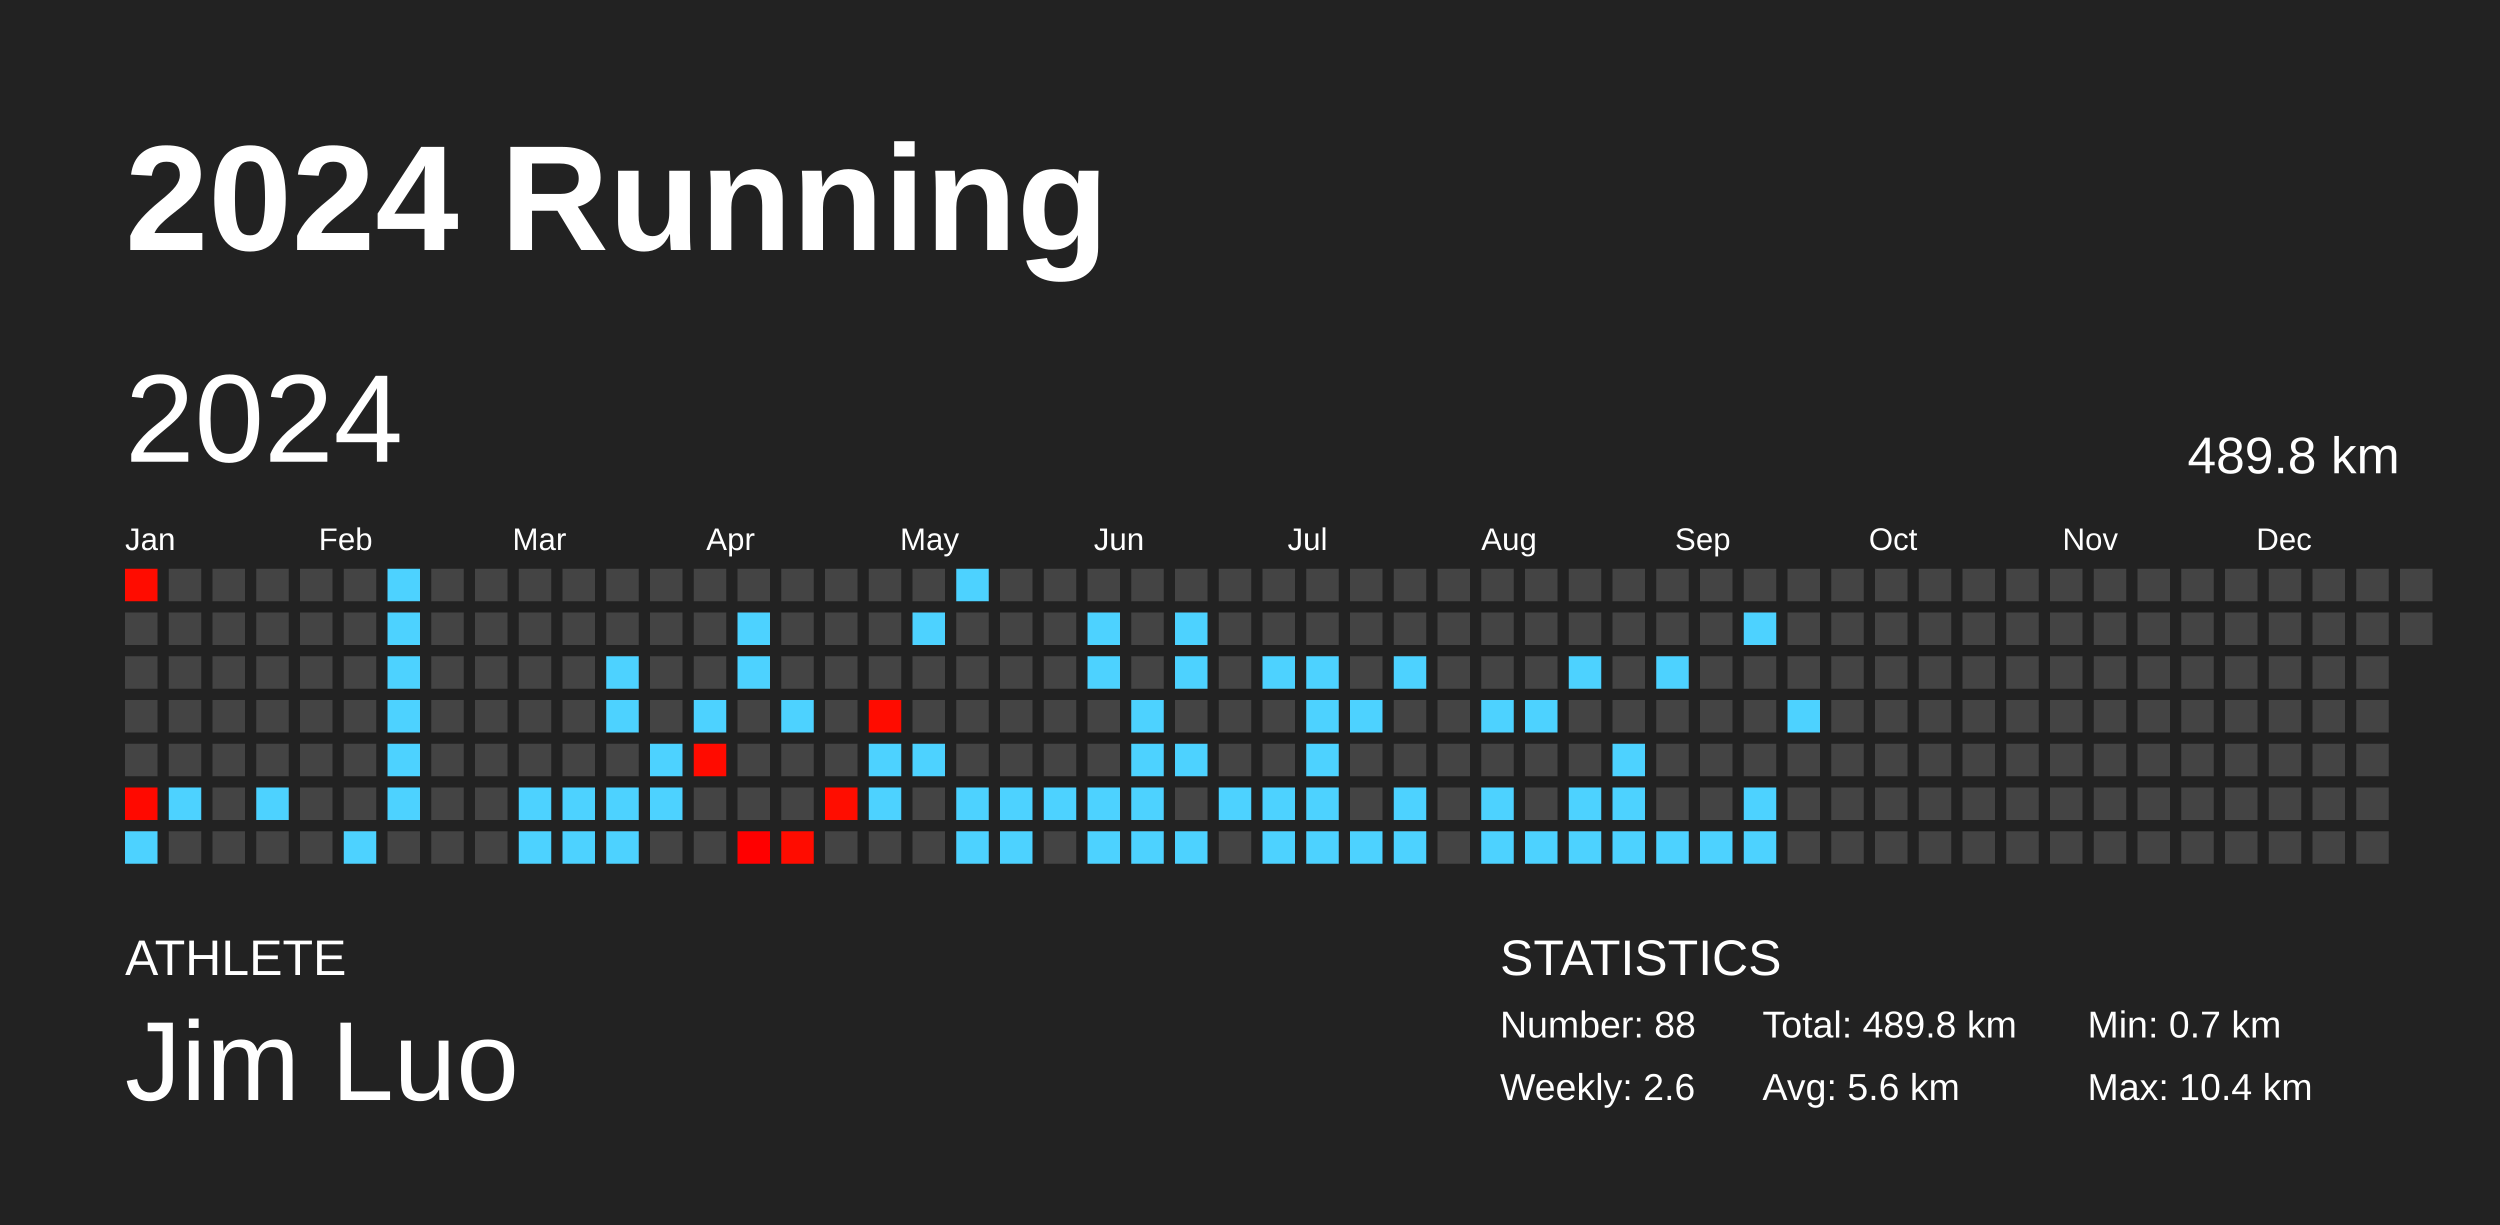
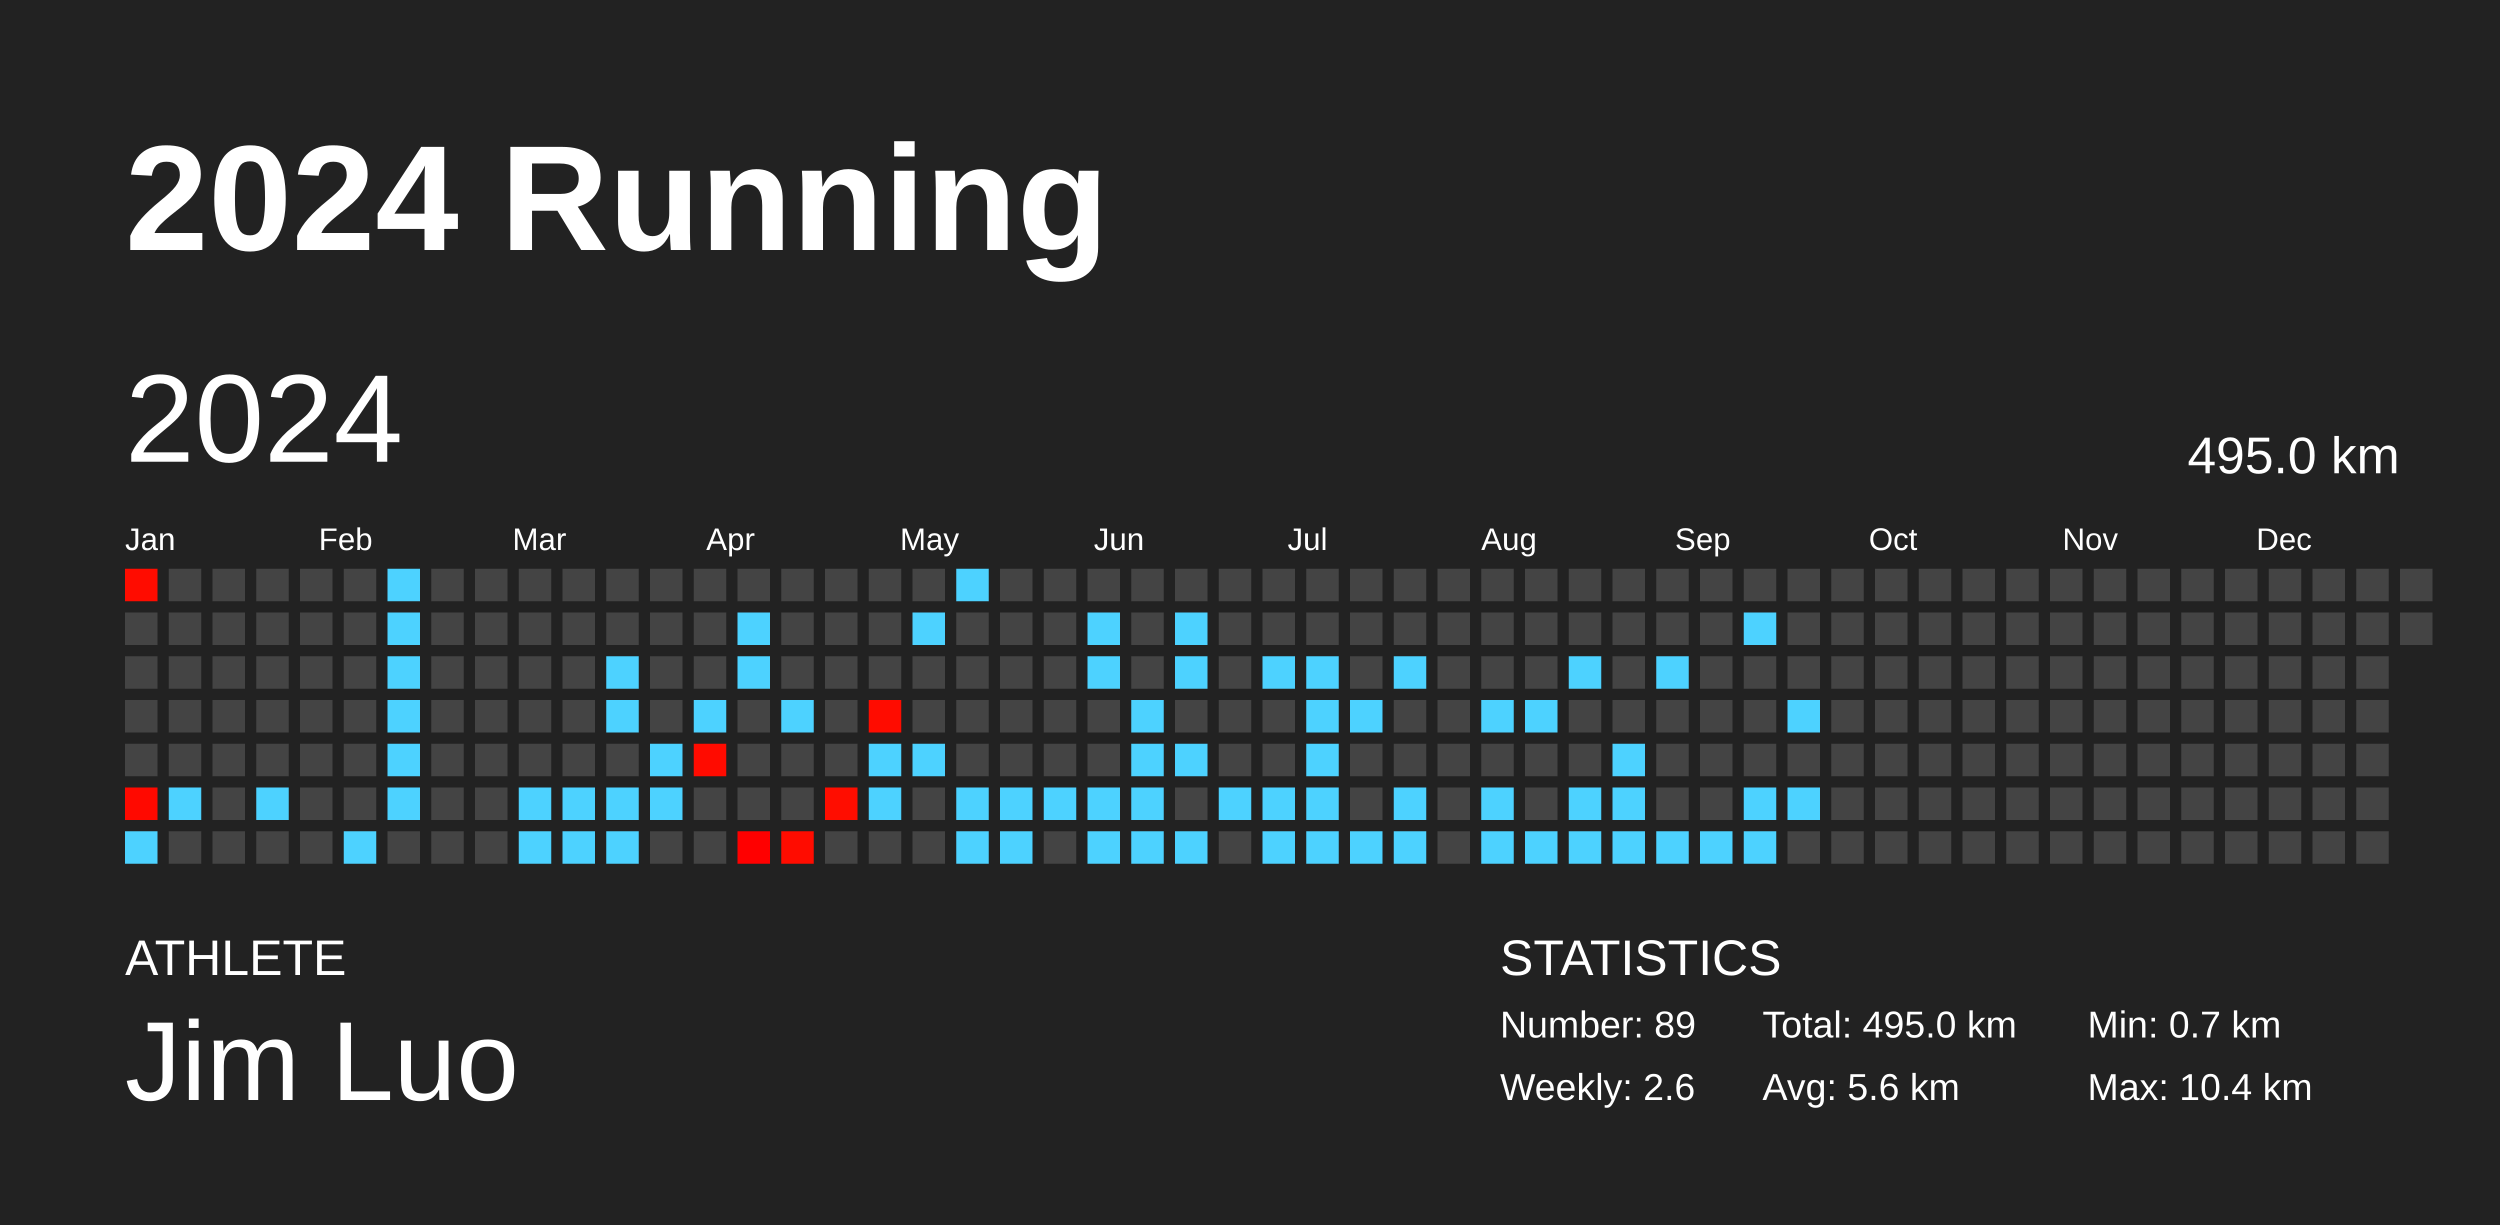
<svg xmlns="http://www.w3.org/2000/svg" baseProfile="full" height="98mm" version="1.1" viewBox="0,0,200,98" width="200mm">
  <defs />
  <rect fill="#222222" height="98" width="200" x="0" y="0" />
  <text fill="#FFFFFF" style="font-size:12px; font-family:Arial; font-weight:bold;" x="10" y="20">2024 Running</text>
  <text fill="#FFFFFF" style="font-size:4px; font-family:Arial" x="10" y="78">ATHLETE</text>
  <text fill="#FFFFFF" style="font-size:9px; font-family:Arial" x="10" y="88">Jim Luo</text>
  <text fill="#FFFFFF" style="font-size:4px; font-family:Arial" x="120" y="78">STATISTICS</text>
-   <text fill="#FFFFFF" style="font-size:3px; font-family:Arial" x="120" y="83">Number: 88</text>
+   <text fill="#FFFFFF" style="font-size:3px; font-family:Arial" x="120" y="83">Number: 89</text>
  <text fill="#FFFFFF" style="font-size:3px; font-family:Arial" x="120" y="88">Weekly: 2.6</text>
-   <text fill="#FFFFFF" style="font-size:3px; font-family:Arial" x="141" y="83">Total: 489.8 km</text>
+   <text fill="#FFFFFF" style="font-size:3px; font-family:Arial" x="141" y="83">Total: 495.0 km</text>
  <text fill="#FFFFFF" style="font-size:3px; font-family:Arial" x="141" y="88">Avg: 5.6 km</text>
  <text fill="#FFFFFF" style="font-size:3px; font-family:Arial" x="167" y="83">Min: 0.7 km</text>
  <text fill="#FFFFFF" style="font-size:3px; font-family:Arial" x="167" y="88">Max: 10.4 km</text>
  <text dominant-baseline="hanging" fill="#FFFFFF" style="font-size:10.0px; font-family:Arial;" x="10" y="30">2024</text>
-   <text dominant-baseline="hanging" fill="#FFFFFF" style="font-size:4.125px; font-family:Arial;" x="175" y="35">489.8 km</text>
+   <text dominant-baseline="hanging" fill="#FFFFFF" style="font-size:4.125px; font-family:Arial;" x="175" y="35">495.0 km</text>
  <text fill="#FFFFFF" style="font-size:2.5px; font-family:Arial" x="10.0" y="44">Jan</text>
  <text fill="#FFFFFF" style="font-size:2.5px; font-family:Arial" x="25.5" y="44">Feb</text>
  <text fill="#FFFFFF" style="font-size:2.5px; font-family:Arial" x="41.0" y="44">Mar</text>
  <text fill="#FFFFFF" style="font-size:2.5px; font-family:Arial" x="56.5" y="44">Apr</text>
  <text fill="#FFFFFF" style="font-size:2.5px; font-family:Arial" x="72.0" y="44">May</text>
  <text fill="#FFFFFF" style="font-size:2.5px; font-family:Arial" x="87.5" y="44">Jun</text>
  <text fill="#FFFFFF" style="font-size:2.5px; font-family:Arial" x="103.0" y="44">Jul</text>
  <text fill="#FFFFFF" style="font-size:2.5px; font-family:Arial" x="118.5" y="44">Aug</text>
  <text fill="#FFFFFF" style="font-size:2.5px; font-family:Arial" x="134.0" y="44">Sep</text>
  <text fill="#FFFFFF" style="font-size:2.5px; font-family:Arial" x="149.5" y="44">Oct</text>
  <text fill="#FFFFFF" style="font-size:2.5px; font-family:Arial" x="165.0" y="44">Nov</text>
  <text fill="#FFFFFF" style="font-size:2.5px; font-family:Arial" x="180.5" y="44">Dec</text>
  <rect fill="#ff0c00" height="2.6" width="2.6" x="10.0" y="45.5" />
  <rect fill="#444444" height="2.6" width="2.6" x="10.0" y="49.0" />
  <rect fill="#444444" height="2.6" width="2.6" x="10.0" y="52.5" />
  <rect fill="#444444" height="2.6" width="2.6" x="10.0" y="56.0" />
  <rect fill="#444444" height="2.6" width="2.6" x="10.0" y="59.5" />
  <rect fill="#ff0900" height="2.6" width="2.6" x="10.0" y="63.0" />
  <rect fill="#4dd2ff" height="2.6" width="2.6" x="10.0" y="66.5" />
  <rect fill="#444444" height="2.6" width="2.6" x="13.5" y="45.5" />
  <rect fill="#444444" height="2.6" width="2.6" x="13.5" y="49.0" />
  <rect fill="#444444" height="2.6" width="2.6" x="13.5" y="52.5" />
  <rect fill="#444444" height="2.6" width="2.6" x="13.5" y="56.0" />
  <rect fill="#444444" height="2.6" width="2.6" x="13.5" y="59.5" />
  <rect fill="#4dd2ff" height="2.6" width="2.6" x="13.5" y="63.0" />
  <rect fill="#444444" height="2.6" width="2.6" x="13.5" y="66.5" />
  <rect fill="#444444" height="2.6" width="2.6" x="17.0" y="45.5" />
  <rect fill="#444444" height="2.6" width="2.6" x="17.0" y="49.0" />
  <rect fill="#444444" height="2.6" width="2.6" x="17.0" y="52.5" />
  <rect fill="#444444" height="2.6" width="2.6" x="17.0" y="56.0" />
  <rect fill="#444444" height="2.6" width="2.6" x="17.0" y="59.5" />
  <rect fill="#444444" height="2.6" width="2.6" x="17.0" y="63.0" />
  <rect fill="#444444" height="2.6" width="2.6" x="17.0" y="66.5" />
  <rect fill="#444444" height="2.6" width="2.6" x="20.5" y="45.5" />
  <rect fill="#444444" height="2.6" width="2.6" x="20.5" y="49.0" />
  <rect fill="#444444" height="2.6" width="2.6" x="20.5" y="52.5" />
  <rect fill="#444444" height="2.6" width="2.6" x="20.5" y="56.0" />
  <rect fill="#444444" height="2.6" width="2.6" x="20.5" y="59.5" />
  <rect fill="#4dd2ff" height="2.6" width="2.6" x="20.5" y="63.0" />
  <rect fill="#444444" height="2.6" width="2.6" x="20.5" y="66.5" />
  <rect fill="#444444" height="2.6" width="2.6" x="24.0" y="45.5" />
  <rect fill="#444444" height="2.6" width="2.6" x="24.0" y="49.0" />
  <rect fill="#444444" height="2.6" width="2.6" x="24.0" y="52.5" />
  <rect fill="#444444" height="2.6" width="2.6" x="24.0" y="56.0" />
  <rect fill="#444444" height="2.6" width="2.6" x="24.0" y="59.5" />
  <rect fill="#444444" height="2.6" width="2.6" x="24.0" y="63.0" />
  <rect fill="#444444" height="2.6" width="2.6" x="24.0" y="66.5" />
  <rect fill="#444444" height="2.6" width="2.6" x="27.5" y="45.5" />
  <rect fill="#444444" height="2.6" width="2.6" x="27.5" y="49.0" />
  <rect fill="#444444" height="2.6" width="2.6" x="27.5" y="52.5" />
  <rect fill="#444444" height="2.6" width="2.6" x="27.5" y="56.0" />
  <rect fill="#444444" height="2.6" width="2.6" x="27.5" y="59.5" />
  <rect fill="#444444" height="2.6" width="2.6" x="27.5" y="63.0" />
  <rect fill="#4dd2ff" height="2.6" width="2.6" x="27.5" y="66.5" />
  <rect fill="#4dd2ff" height="2.6" width="2.6" x="31.0" y="45.5" />
  <rect fill="#4dd2ff" height="2.6" width="2.6" x="31.0" y="49.0" />
  <rect fill="#4dd2ff" height="2.6" width="2.6" x="31.0" y="52.5" />
  <rect fill="#4dd2ff" height="2.6" width="2.6" x="31.0" y="56.0" />
  <rect fill="#4dd2ff" height="2.6" width="2.6" x="31.0" y="59.5" />
  <rect fill="#4dd2ff" height="2.6" width="2.6" x="31.0" y="63.0" />
  <rect fill="#444444" height="2.6" width="2.6" x="31.0" y="66.5" />
  <rect fill="#444444" height="2.6" width="2.6" x="34.5" y="45.5" />
  <rect fill="#444444" height="2.6" width="2.6" x="34.5" y="49.0" />
  <rect fill="#444444" height="2.6" width="2.6" x="34.5" y="52.5" />
  <rect fill="#444444" height="2.6" width="2.6" x="34.5" y="56.0" />
  <rect fill="#444444" height="2.6" width="2.6" x="34.5" y="59.5" />
  <rect fill="#444444" height="2.6" width="2.6" x="34.5" y="63.0" />
  <rect fill="#444444" height="2.6" width="2.6" x="34.5" y="66.5" />
  <rect fill="#444444" height="2.6" width="2.6" x="38.0" y="45.5" />
  <rect fill="#444444" height="2.6" width="2.6" x="38.0" y="49.0" />
  <rect fill="#444444" height="2.6" width="2.6" x="38.0" y="52.5" />
  <rect fill="#444444" height="2.6" width="2.6" x="38.0" y="56.0" />
  <rect fill="#444444" height="2.6" width="2.6" x="38.0" y="59.5" />
  <rect fill="#444444" height="2.6" width="2.6" x="38.0" y="63.0" />
  <rect fill="#444444" height="2.6" width="2.6" x="38.0" y="66.5" />
  <rect fill="#444444" height="2.6" width="2.6" x="41.5" y="45.5" />
  <rect fill="#444444" height="2.6" width="2.6" x="41.5" y="49.0" />
  <rect fill="#444444" height="2.6" width="2.6" x="41.5" y="52.5" />
  <rect fill="#444444" height="2.6" width="2.6" x="41.5" y="56.0" />
  <rect fill="#444444" height="2.6" width="2.6" x="41.5" y="59.5" />
  <rect fill="#4dd2ff" height="2.6" width="2.6" x="41.5" y="63.0" />
  <rect fill="#4dd2ff" height="2.6" width="2.6" x="41.5" y="66.5" />
  <rect fill="#444444" height="2.6" width="2.6" x="45.0" y="45.5" />
  <rect fill="#444444" height="2.6" width="2.6" x="45.0" y="49.0" />
  <rect fill="#444444" height="2.6" width="2.6" x="45.0" y="52.5" />
  <rect fill="#444444" height="2.6" width="2.6" x="45.0" y="56.0" />
  <rect fill="#444444" height="2.6" width="2.6" x="45.0" y="59.5" />
  <rect fill="#4dd2ff" height="2.6" width="2.6" x="45.0" y="63.0" />
  <rect fill="#4dd2ff" height="2.6" width="2.6" x="45.0" y="66.5" />
  <rect fill="#444444" height="2.6" width="2.6" x="48.5" y="45.5" />
  <rect fill="#444444" height="2.6" width="2.6" x="48.5" y="49.0" />
  <rect fill="#4dd2ff" height="2.6" width="2.6" x="48.5" y="52.5" />
  <rect fill="#4dd2ff" height="2.6" width="2.6" x="48.5" y="56.0" />
  <rect fill="#444444" height="2.6" width="2.6" x="48.5" y="59.5" />
  <rect fill="#4dd2ff" height="2.6" width="2.6" x="48.5" y="63.0" />
  <rect fill="#4dd2ff" height="2.6" width="2.6" x="48.5" y="66.5" />
  <rect fill="#444444" height="2.6" width="2.6" x="52.0" y="45.5" />
  <rect fill="#444444" height="2.6" width="2.6" x="52.0" y="49.0" />
  <rect fill="#444444" height="2.6" width="2.6" x="52.0" y="52.5" />
  <rect fill="#444444" height="2.6" width="2.6" x="52.0" y="56.0" />
  <rect fill="#4dd2ff" height="2.6" width="2.6" x="52.0" y="59.5" />
  <rect fill="#4dd2ff" height="2.6" width="2.6" x="52.0" y="63.0" />
  <rect fill="#444444" height="2.6" width="2.6" x="52.0" y="66.5" />
  <rect fill="#444444" height="2.6" width="2.6" x="55.5" y="45.5" />
  <rect fill="#444444" height="2.6" width="2.6" x="55.5" y="49.0" />
  <rect fill="#444444" height="2.6" width="2.6" x="55.5" y="52.5" />
  <rect fill="#4dd2ff" height="2.6" width="2.6" x="55.5" y="56.0" />
  <rect fill="#ff0b00" height="2.6" width="2.6" x="55.5" y="59.5" />
  <rect fill="#444444" height="2.6" width="2.6" x="55.5" y="63.0" />
  <rect fill="#444444" height="2.6" width="2.6" x="55.5" y="66.5" />
  <rect fill="#444444" height="2.6" width="2.6" x="59.0" y="45.5" />
  <rect fill="#4dd2ff" height="2.6" width="2.6" x="59.0" y="49.0" />
  <rect fill="#4dd2ff" height="2.6" width="2.6" x="59.0" y="52.5" />
  <rect fill="#444444" height="2.6" width="2.6" x="59.0" y="56.0" />
  <rect fill="#444444" height="2.6" width="2.6" x="59.0" y="59.5" />
  <rect fill="#444444" height="2.6" width="2.6" x="59.0" y="63.0" />
  <rect fill="#ff0000" height="2.6" width="2.6" x="59.0" y="66.5" />
  <rect fill="#444444" height="2.6" width="2.6" x="62.5" y="45.5" />
  <rect fill="#444444" height="2.6" width="2.6" x="62.5" y="49.0" />
  <rect fill="#444444" height="2.6" width="2.6" x="62.5" y="52.5" />
  <rect fill="#4dd2ff" height="2.6" width="2.6" x="62.5" y="56.0" />
  <rect fill="#444444" height="2.6" width="2.6" x="62.5" y="59.5" />
  <rect fill="#444444" height="2.6" width="2.6" x="62.5" y="63.0" />
  <rect fill="#ff0c00" height="2.6" width="2.6" x="62.5" y="66.5" />
  <rect fill="#444444" height="2.6" width="2.6" x="66.0" y="45.5" />
  <rect fill="#444444" height="2.6" width="2.6" x="66.0" y="49.0" />
  <rect fill="#444444" height="2.6" width="2.6" x="66.0" y="52.5" />
  <rect fill="#444444" height="2.6" width="2.6" x="66.0" y="56.0" />
  <rect fill="#444444" height="2.6" width="2.6" x="66.0" y="59.5" />
  <rect fill="#ff0d00" height="2.6" width="2.6" x="66.0" y="63.0" />
  <rect fill="#444444" height="2.6" width="2.6" x="66.0" y="66.5" />
  <rect fill="#444444" height="2.6" width="2.6" x="69.5" y="45.5" />
  <rect fill="#444444" height="2.6" width="2.6" x="69.5" y="49.0" />
  <rect fill="#444444" height="2.6" width="2.6" x="69.5" y="52.5" />
  <rect fill="#ff0c00" height="2.6" width="2.6" x="69.5" y="56.0" />
  <rect fill="#4dd2ff" height="2.6" width="2.6" x="69.5" y="59.5" />
  <rect fill="#4dd2ff" height="2.6" width="2.6" x="69.5" y="63.0" />
  <rect fill="#444444" height="2.6" width="2.6" x="69.5" y="66.5" />
  <rect fill="#444444" height="2.6" width="2.6" x="73.0" y="45.5" />
  <rect fill="#4dd2ff" height="2.6" width="2.6" x="73.0" y="49.0" />
  <rect fill="#444444" height="2.6" width="2.6" x="73.0" y="52.5" />
  <rect fill="#444444" height="2.6" width="2.6" x="73.0" y="56.0" />
  <rect fill="#4dd2ff" height="2.6" width="2.6" x="73.0" y="59.5" />
  <rect fill="#444444" height="2.6" width="2.6" x="73.0" y="63.0" />
  <rect fill="#444444" height="2.6" width="2.6" x="73.0" y="66.5" />
  <rect fill="#4dd2ff" height="2.6" width="2.6" x="76.5" y="45.5" />
  <rect fill="#444444" height="2.6" width="2.6" x="76.5" y="49.0" />
  <rect fill="#444444" height="2.6" width="2.6" x="76.5" y="52.5" />
  <rect fill="#444444" height="2.6" width="2.6" x="76.5" y="56.0" />
  <rect fill="#444444" height="2.6" width="2.6" x="76.5" y="59.5" />
  <rect fill="#4dd2ff" height="2.6" width="2.6" x="76.5" y="63.0" />
  <rect fill="#4dd2ff" height="2.6" width="2.6" x="76.5" y="66.5" />
  <rect fill="#444444" height="2.6" width="2.6" x="80.0" y="45.5" />
  <rect fill="#444444" height="2.6" width="2.6" x="80.0" y="49.0" />
  <rect fill="#444444" height="2.6" width="2.6" x="80.0" y="52.5" />
  <rect fill="#444444" height="2.6" width="2.6" x="80.0" y="56.0" />
  <rect fill="#444444" height="2.6" width="2.6" x="80.0" y="59.5" />
  <rect fill="#4dd2ff" height="2.6" width="2.6" x="80.0" y="63.0" />
  <rect fill="#4dd2ff" height="2.6" width="2.6" x="80.0" y="66.5" />
  <rect fill="#444444" height="2.6" width="2.6" x="83.5" y="45.5" />
  <rect fill="#444444" height="2.6" width="2.6" x="83.5" y="49.0" />
  <rect fill="#444444" height="2.6" width="2.6" x="83.5" y="52.5" />
  <rect fill="#444444" height="2.6" width="2.6" x="83.5" y="56.0" />
  <rect fill="#444444" height="2.6" width="2.6" x="83.5" y="59.5" />
  <rect fill="#4dd2ff" height="2.6" width="2.6" x="83.5" y="63.0" />
  <rect fill="#444444" height="2.6" width="2.6" x="83.5" y="66.5" />
  <rect fill="#444444" height="2.6" width="2.6" x="87.0" y="45.5" />
  <rect fill="#4dd2ff" height="2.6" width="2.6" x="87.0" y="49.0" />
  <rect fill="#4dd2ff" height="2.6" width="2.6" x="87.0" y="52.5" />
  <rect fill="#444444" height="2.6" width="2.6" x="87.0" y="56.0" />
  <rect fill="#444444" height="2.6" width="2.6" x="87.0" y="59.5" />
  <rect fill="#4dd2ff" height="2.6" width="2.6" x="87.0" y="63.0" />
  <rect fill="#4dd2ff" height="2.6" width="2.6" x="87.0" y="66.5" />
  <rect fill="#444444" height="2.6" width="2.6" x="90.5" y="45.5" />
  <rect fill="#444444" height="2.6" width="2.6" x="90.5" y="49.0" />
  <rect fill="#444444" height="2.6" width="2.6" x="90.5" y="52.5" />
  <rect fill="#4dd2ff" height="2.6" width="2.6" x="90.5" y="56.0" />
  <rect fill="#4dd2ff" height="2.6" width="2.6" x="90.5" y="59.5" />
  <rect fill="#4dd2ff" height="2.6" width="2.6" x="90.5" y="63.0" />
  <rect fill="#4dd2ff" height="2.6" width="2.6" x="90.5" y="66.5" />
  <rect fill="#444444" height="2.6" width="2.6" x="94.0" y="45.5" />
  <rect fill="#4dd2ff" height="2.6" width="2.6" x="94.0" y="49.0" />
  <rect fill="#4dd2ff" height="2.6" width="2.6" x="94.0" y="52.5" />
  <rect fill="#444444" height="2.6" width="2.6" x="94.0" y="56.0" />
  <rect fill="#4dd2ff" height="2.6" width="2.6" x="94.0" y="59.5" />
  <rect fill="#444444" height="2.6" width="2.6" x="94.0" y="63.0" />
  <rect fill="#4dd2ff" height="2.6" width="2.6" x="94.0" y="66.5" />
  <rect fill="#444444" height="2.6" width="2.6" x="97.5" y="45.5" />
  <rect fill="#444444" height="2.6" width="2.6" x="97.5" y="49.0" />
  <rect fill="#444444" height="2.6" width="2.6" x="97.5" y="52.5" />
  <rect fill="#444444" height="2.6" width="2.6" x="97.5" y="56.0" />
  <rect fill="#444444" height="2.6" width="2.6" x="97.5" y="59.5" />
  <rect fill="#4dd2ff" height="2.6" width="2.6" x="97.5" y="63.0" />
  <rect fill="#444444" height="2.6" width="2.6" x="97.5" y="66.5" />
  <rect fill="#444444" height="2.6" width="2.6" x="101.0" y="45.5" />
  <rect fill="#444444" height="2.6" width="2.6" x="101.0" y="49.0" />
  <rect fill="#4dd2ff" height="2.6" width="2.6" x="101.0" y="52.5" />
  <rect fill="#444444" height="2.6" width="2.6" x="101.0" y="56.0" />
  <rect fill="#444444" height="2.6" width="2.6" x="101.0" y="59.5" />
  <rect fill="#4dd2ff" height="2.6" width="2.6" x="101.0" y="63.0" />
  <rect fill="#4dd2ff" height="2.6" width="2.6" x="101.0" y="66.5" />
  <rect fill="#444444" height="2.6" width="2.6" x="104.5" y="45.5" />
  <rect fill="#444444" height="2.6" width="2.6" x="104.5" y="49.0" />
  <rect fill="#4dd2ff" height="2.6" width="2.6" x="104.5" y="52.5" />
  <rect fill="#4dd2ff" height="2.6" width="2.6" x="104.5" y="56.0" />
  <rect fill="#4dd2ff" height="2.6" width="2.6" x="104.5" y="59.5" />
  <rect fill="#4dd2ff" height="2.6" width="2.6" x="104.5" y="63.0" />
  <rect fill="#4dd2ff" height="2.6" width="2.6" x="104.5" y="66.5" />
  <rect fill="#444444" height="2.6" width="2.6" x="108.0" y="45.5" />
  <rect fill="#444444" height="2.6" width="2.6" x="108.0" y="49.0" />
  <rect fill="#444444" height="2.6" width="2.6" x="108.0" y="52.5" />
  <rect fill="#4dd2ff" height="2.6" width="2.6" x="108.0" y="56.0" />
  <rect fill="#444444" height="2.6" width="2.6" x="108.0" y="59.5" />
  <rect fill="#444444" height="2.6" width="2.6" x="108.0" y="63.0" />
  <rect fill="#4dd2ff" height="2.6" width="2.6" x="108.0" y="66.5" />
  <rect fill="#444444" height="2.6" width="2.6" x="111.5" y="45.5" />
  <rect fill="#444444" height="2.6" width="2.6" x="111.5" y="49.0" />
  <rect fill="#4dd2ff" height="2.6" width="2.6" x="111.5" y="52.5" />
  <rect fill="#444444" height="2.6" width="2.6" x="111.5" y="56.0" />
  <rect fill="#444444" height="2.6" width="2.6" x="111.5" y="59.5" />
  <rect fill="#4dd2ff" height="2.6" width="2.6" x="111.5" y="63.0" />
  <rect fill="#4dd2ff" height="2.6" width="2.6" x="111.5" y="66.5" />
  <rect fill="#444444" height="2.6" width="2.6" x="115.0" y="45.5" />
  <rect fill="#444444" height="2.6" width="2.6" x="115.0" y="49.0" />
  <rect fill="#444444" height="2.6" width="2.6" x="115.0" y="52.5" />
  <rect fill="#444444" height="2.6" width="2.6" x="115.0" y="56.0" />
  <rect fill="#444444" height="2.6" width="2.6" x="115.0" y="59.5" />
  <rect fill="#444444" height="2.6" width="2.6" x="115.0" y="63.0" />
  <rect fill="#444444" height="2.6" width="2.6" x="115.0" y="66.5" />
  <rect fill="#444444" height="2.6" width="2.6" x="118.5" y="45.5" />
  <rect fill="#444444" height="2.6" width="2.6" x="118.5" y="49.0" />
  <rect fill="#444444" height="2.6" width="2.6" x="118.5" y="52.5" />
  <rect fill="#4dd2ff" height="2.6" width="2.6" x="118.5" y="56.0" />
  <rect fill="#444444" height="2.6" width="2.6" x="118.5" y="59.5" />
  <rect fill="#4dd2ff" height="2.6" width="2.6" x="118.5" y="63.0" />
  <rect fill="#4dd2ff" height="2.6" width="2.6" x="118.5" y="66.5" />
  <rect fill="#444444" height="2.6" width="2.6" x="122.0" y="45.5" />
  <rect fill="#444444" height="2.6" width="2.6" x="122.0" y="49.0" />
  <rect fill="#444444" height="2.6" width="2.6" x="122.0" y="52.5" />
  <rect fill="#4dd2ff" height="2.6" width="2.6" x="122.0" y="56.0" />
  <rect fill="#444444" height="2.6" width="2.6" x="122.0" y="59.5" />
  <rect fill="#444444" height="2.6" width="2.6" x="122.0" y="63.0" />
  <rect fill="#4dd2ff" height="2.6" width="2.6" x="122.0" y="66.5" />
  <rect fill="#444444" height="2.6" width="2.6" x="125.5" y="45.5" />
  <rect fill="#444444" height="2.6" width="2.6" x="125.5" y="49.0" />
  <rect fill="#4dd2ff" height="2.6" width="2.6" x="125.5" y="52.5" />
  <rect fill="#444444" height="2.6" width="2.6" x="125.5" y="56.0" />
  <rect fill="#444444" height="2.6" width="2.6" x="125.5" y="59.5" />
  <rect fill="#4dd2ff" height="2.6" width="2.6" x="125.5" y="63.0" />
  <rect fill="#4dd2ff" height="2.6" width="2.6" x="125.5" y="66.5" />
  <rect fill="#444444" height="2.6" width="2.6" x="129.0" y="45.5" />
  <rect fill="#444444" height="2.6" width="2.6" x="129.0" y="49.0" />
  <rect fill="#444444" height="2.6" width="2.6" x="129.0" y="52.5" />
  <rect fill="#444444" height="2.6" width="2.6" x="129.0" y="56.0" />
  <rect fill="#4dd2ff" height="2.6" width="2.6" x="129.0" y="59.5" />
  <rect fill="#4dd2ff" height="2.6" width="2.6" x="129.0" y="63.0" />
  <rect fill="#4dd2ff" height="2.6" width="2.6" x="129.0" y="66.5" />
  <rect fill="#444444" height="2.6" width="2.6" x="132.5" y="45.5" />
  <rect fill="#444444" height="2.6" width="2.6" x="132.5" y="49.0" />
  <rect fill="#4dd2ff" height="2.6" width="2.6" x="132.5" y="52.5" />
  <rect fill="#444444" height="2.6" width="2.6" x="132.5" y="56.0" />
  <rect fill="#444444" height="2.6" width="2.6" x="132.5" y="59.5" />
  <rect fill="#444444" height="2.6" width="2.6" x="132.5" y="63.0" />
  <rect fill="#4dd2ff" height="2.6" width="2.6" x="132.5" y="66.5" />
  <rect fill="#444444" height="2.6" width="2.6" x="136.0" y="45.5" />
  <rect fill="#444444" height="2.6" width="2.6" x="136.0" y="49.0" />
  <rect fill="#444444" height="2.6" width="2.6" x="136.0" y="52.5" />
  <rect fill="#444444" height="2.6" width="2.6" x="136.0" y="56.0" />
  <rect fill="#444444" height="2.6" width="2.6" x="136.0" y="59.5" />
  <rect fill="#444444" height="2.6" width="2.6" x="136.0" y="63.0" />
  <rect fill="#4dd2ff" height="2.6" width="2.6" x="136.0" y="66.5" />
  <rect fill="#444444" height="2.6" width="2.6" x="139.5" y="45.5" />
  <rect fill="#4dd2ff" height="2.6" width="2.6" x="139.5" y="49.0" />
  <rect fill="#444444" height="2.6" width="2.6" x="139.5" y="52.5" />
  <rect fill="#444444" height="2.6" width="2.6" x="139.5" y="56.0" />
  <rect fill="#444444" height="2.6" width="2.6" x="139.5" y="59.5" />
  <rect fill="#4dd2ff" height="2.6" width="2.6" x="139.5" y="63.0" />
  <rect fill="#4dd2ff" height="2.6" width="2.6" x="139.5" y="66.5" />
  <rect fill="#444444" height="2.6" width="2.6" x="143.0" y="45.5" />
  <rect fill="#444444" height="2.6" width="2.6" x="143.0" y="49.0" />
  <rect fill="#444444" height="2.6" width="2.6" x="143.0" y="52.5" />
  <rect fill="#4dd2ff" height="2.6" width="2.6" x="143.0" y="56.0" />
  <rect fill="#444444" height="2.6" width="2.6" x="143.0" y="59.5" />
-   <rect fill="#444444" height="2.6" width="2.6" x="143.0" y="63.0" />
+   <rect fill="#4dd2ff" height="2.6" width="2.6" x="143.0" y="63.0" />
  <rect fill="#444444" height="2.6" width="2.6" x="143.0" y="66.5" />
  <rect fill="#444444" height="2.6" width="2.6" x="146.5" y="45.5" />
  <rect fill="#444444" height="2.6" width="2.6" x="146.5" y="49.0" />
  <rect fill="#444444" height="2.6" width="2.6" x="146.5" y="52.5" />
  <rect fill="#444444" height="2.6" width="2.6" x="146.5" y="56.0" />
  <rect fill="#444444" height="2.6" width="2.6" x="146.5" y="59.5" />
  <rect fill="#444444" height="2.6" width="2.6" x="146.5" y="63.0" />
  <rect fill="#444444" height="2.6" width="2.6" x="146.5" y="66.5" />
  <rect fill="#444444" height="2.6" width="2.6" x="150.0" y="45.5" />
  <rect fill="#444444" height="2.6" width="2.6" x="150.0" y="49.0" />
  <rect fill="#444444" height="2.6" width="2.6" x="150.0" y="52.5" />
  <rect fill="#444444" height="2.6" width="2.6" x="150.0" y="56.0" />
  <rect fill="#444444" height="2.6" width="2.6" x="150.0" y="59.5" />
  <rect fill="#444444" height="2.6" width="2.6" x="150.0" y="63.0" />
  <rect fill="#444444" height="2.6" width="2.6" x="150.0" y="66.5" />
  <rect fill="#444444" height="2.6" width="2.6" x="153.5" y="45.5" />
  <rect fill="#444444" height="2.6" width="2.6" x="153.5" y="49.0" />
  <rect fill="#444444" height="2.6" width="2.6" x="153.5" y="52.5" />
  <rect fill="#444444" height="2.6" width="2.6" x="153.5" y="56.0" />
  <rect fill="#444444" height="2.6" width="2.6" x="153.5" y="59.5" />
  <rect fill="#444444" height="2.6" width="2.6" x="153.5" y="63.0" />
  <rect fill="#444444" height="2.6" width="2.6" x="153.5" y="66.5" />
  <rect fill="#444444" height="2.6" width="2.6" x="157.0" y="45.5" />
  <rect fill="#444444" height="2.6" width="2.6" x="157.0" y="49.0" />
  <rect fill="#444444" height="2.6" width="2.6" x="157.0" y="52.5" />
  <rect fill="#444444" height="2.6" width="2.6" x="157.0" y="56.0" />
  <rect fill="#444444" height="2.6" width="2.6" x="157.0" y="59.5" />
  <rect fill="#444444" height="2.6" width="2.6" x="157.0" y="63.0" />
  <rect fill="#444444" height="2.6" width="2.6" x="157.0" y="66.5" />
  <rect fill="#444444" height="2.6" width="2.6" x="160.5" y="45.5" />
  <rect fill="#444444" height="2.6" width="2.6" x="160.5" y="49.0" />
  <rect fill="#444444" height="2.6" width="2.6" x="160.5" y="52.5" />
  <rect fill="#444444" height="2.6" width="2.6" x="160.5" y="56.0" />
  <rect fill="#444444" height="2.6" width="2.6" x="160.5" y="59.5" />
  <rect fill="#444444" height="2.6" width="2.6" x="160.5" y="63.0" />
  <rect fill="#444444" height="2.6" width="2.6" x="160.5" y="66.5" />
  <rect fill="#444444" height="2.6" width="2.6" x="164.0" y="45.5" />
  <rect fill="#444444" height="2.6" width="2.6" x="164.0" y="49.0" />
  <rect fill="#444444" height="2.6" width="2.6" x="164.0" y="52.5" />
  <rect fill="#444444" height="2.6" width="2.6" x="164.0" y="56.0" />
  <rect fill="#444444" height="2.6" width="2.6" x="164.0" y="59.5" />
  <rect fill="#444444" height="2.6" width="2.6" x="164.0" y="63.0" />
  <rect fill="#444444" height="2.6" width="2.6" x="164.0" y="66.5" />
  <rect fill="#444444" height="2.6" width="2.6" x="167.5" y="45.5" />
  <rect fill="#444444" height="2.6" width="2.6" x="167.5" y="49.0" />
  <rect fill="#444444" height="2.6" width="2.6" x="167.5" y="52.5" />
  <rect fill="#444444" height="2.6" width="2.6" x="167.5" y="56.0" />
  <rect fill="#444444" height="2.6" width="2.6" x="167.5" y="59.5" />
  <rect fill="#444444" height="2.6" width="2.6" x="167.5" y="63.0" />
  <rect fill="#444444" height="2.6" width="2.6" x="167.5" y="66.5" />
  <rect fill="#444444" height="2.6" width="2.6" x="171.0" y="45.5" />
  <rect fill="#444444" height="2.6" width="2.6" x="171.0" y="49.0" />
  <rect fill="#444444" height="2.6" width="2.6" x="171.0" y="52.5" />
  <rect fill="#444444" height="2.6" width="2.6" x="171.0" y="56.0" />
  <rect fill="#444444" height="2.6" width="2.6" x="171.0" y="59.5" />
  <rect fill="#444444" height="2.6" width="2.6" x="171.0" y="63.0" />
  <rect fill="#444444" height="2.6" width="2.6" x="171.0" y="66.5" />
  <rect fill="#444444" height="2.6" width="2.6" x="174.5" y="45.5" />
  <rect fill="#444444" height="2.6" width="2.6" x="174.5" y="49.0" />
  <rect fill="#444444" height="2.6" width="2.6" x="174.5" y="52.5" />
  <rect fill="#444444" height="2.6" width="2.6" x="174.5" y="56.0" />
  <rect fill="#444444" height="2.6" width="2.6" x="174.5" y="59.5" />
  <rect fill="#444444" height="2.6" width="2.6" x="174.5" y="63.0" />
  <rect fill="#444444" height="2.6" width="2.6" x="174.5" y="66.5" />
  <rect fill="#444444" height="2.6" width="2.6" x="178.0" y="45.5" />
  <rect fill="#444444" height="2.6" width="2.6" x="178.0" y="49.0" />
  <rect fill="#444444" height="2.6" width="2.6" x="178.0" y="52.5" />
  <rect fill="#444444" height="2.6" width="2.6" x="178.0" y="56.0" />
  <rect fill="#444444" height="2.6" width="2.6" x="178.0" y="59.5" />
  <rect fill="#444444" height="2.6" width="2.6" x="178.0" y="63.0" />
  <rect fill="#444444" height="2.6" width="2.6" x="178.0" y="66.5" />
  <rect fill="#444444" height="2.6" width="2.6" x="181.5" y="45.5" />
  <rect fill="#444444" height="2.6" width="2.6" x="181.5" y="49.0" />
  <rect fill="#444444" height="2.6" width="2.6" x="181.5" y="52.5" />
  <rect fill="#444444" height="2.6" width="2.6" x="181.5" y="56.0" />
  <rect fill="#444444" height="2.6" width="2.6" x="181.5" y="59.5" />
  <rect fill="#444444" height="2.6" width="2.6" x="181.5" y="63.0" />
  <rect fill="#444444" height="2.6" width="2.6" x="181.5" y="66.5" />
  <rect fill="#444444" height="2.6" width="2.6" x="185.0" y="45.5" />
  <rect fill="#444444" height="2.6" width="2.6" x="185.0" y="49.0" />
  <rect fill="#444444" height="2.6" width="2.6" x="185.0" y="52.5" />
  <rect fill="#444444" height="2.6" width="2.6" x="185.0" y="56.0" />
  <rect fill="#444444" height="2.6" width="2.6" x="185.0" y="59.5" />
  <rect fill="#444444" height="2.6" width="2.6" x="185.0" y="63.0" />
  <rect fill="#444444" height="2.6" width="2.6" x="185.0" y="66.5" />
  <rect fill="#444444" height="2.6" width="2.6" x="188.5" y="45.5" />
  <rect fill="#444444" height="2.6" width="2.6" x="188.5" y="49.0" />
  <rect fill="#444444" height="2.6" width="2.6" x="188.5" y="52.5" />
  <rect fill="#444444" height="2.6" width="2.6" x="188.5" y="56.0" />
  <rect fill="#444444" height="2.6" width="2.6" x="188.5" y="59.5" />
  <rect fill="#444444" height="2.6" width="2.6" x="188.5" y="63.0" />
  <rect fill="#444444" height="2.6" width="2.6" x="188.5" y="66.5" />
  <rect fill="#444444" height="2.6" width="2.6" x="192.0" y="45.5" />
  <rect fill="#444444" height="2.6" width="2.6" x="192.0" y="49.0" />
</svg>
